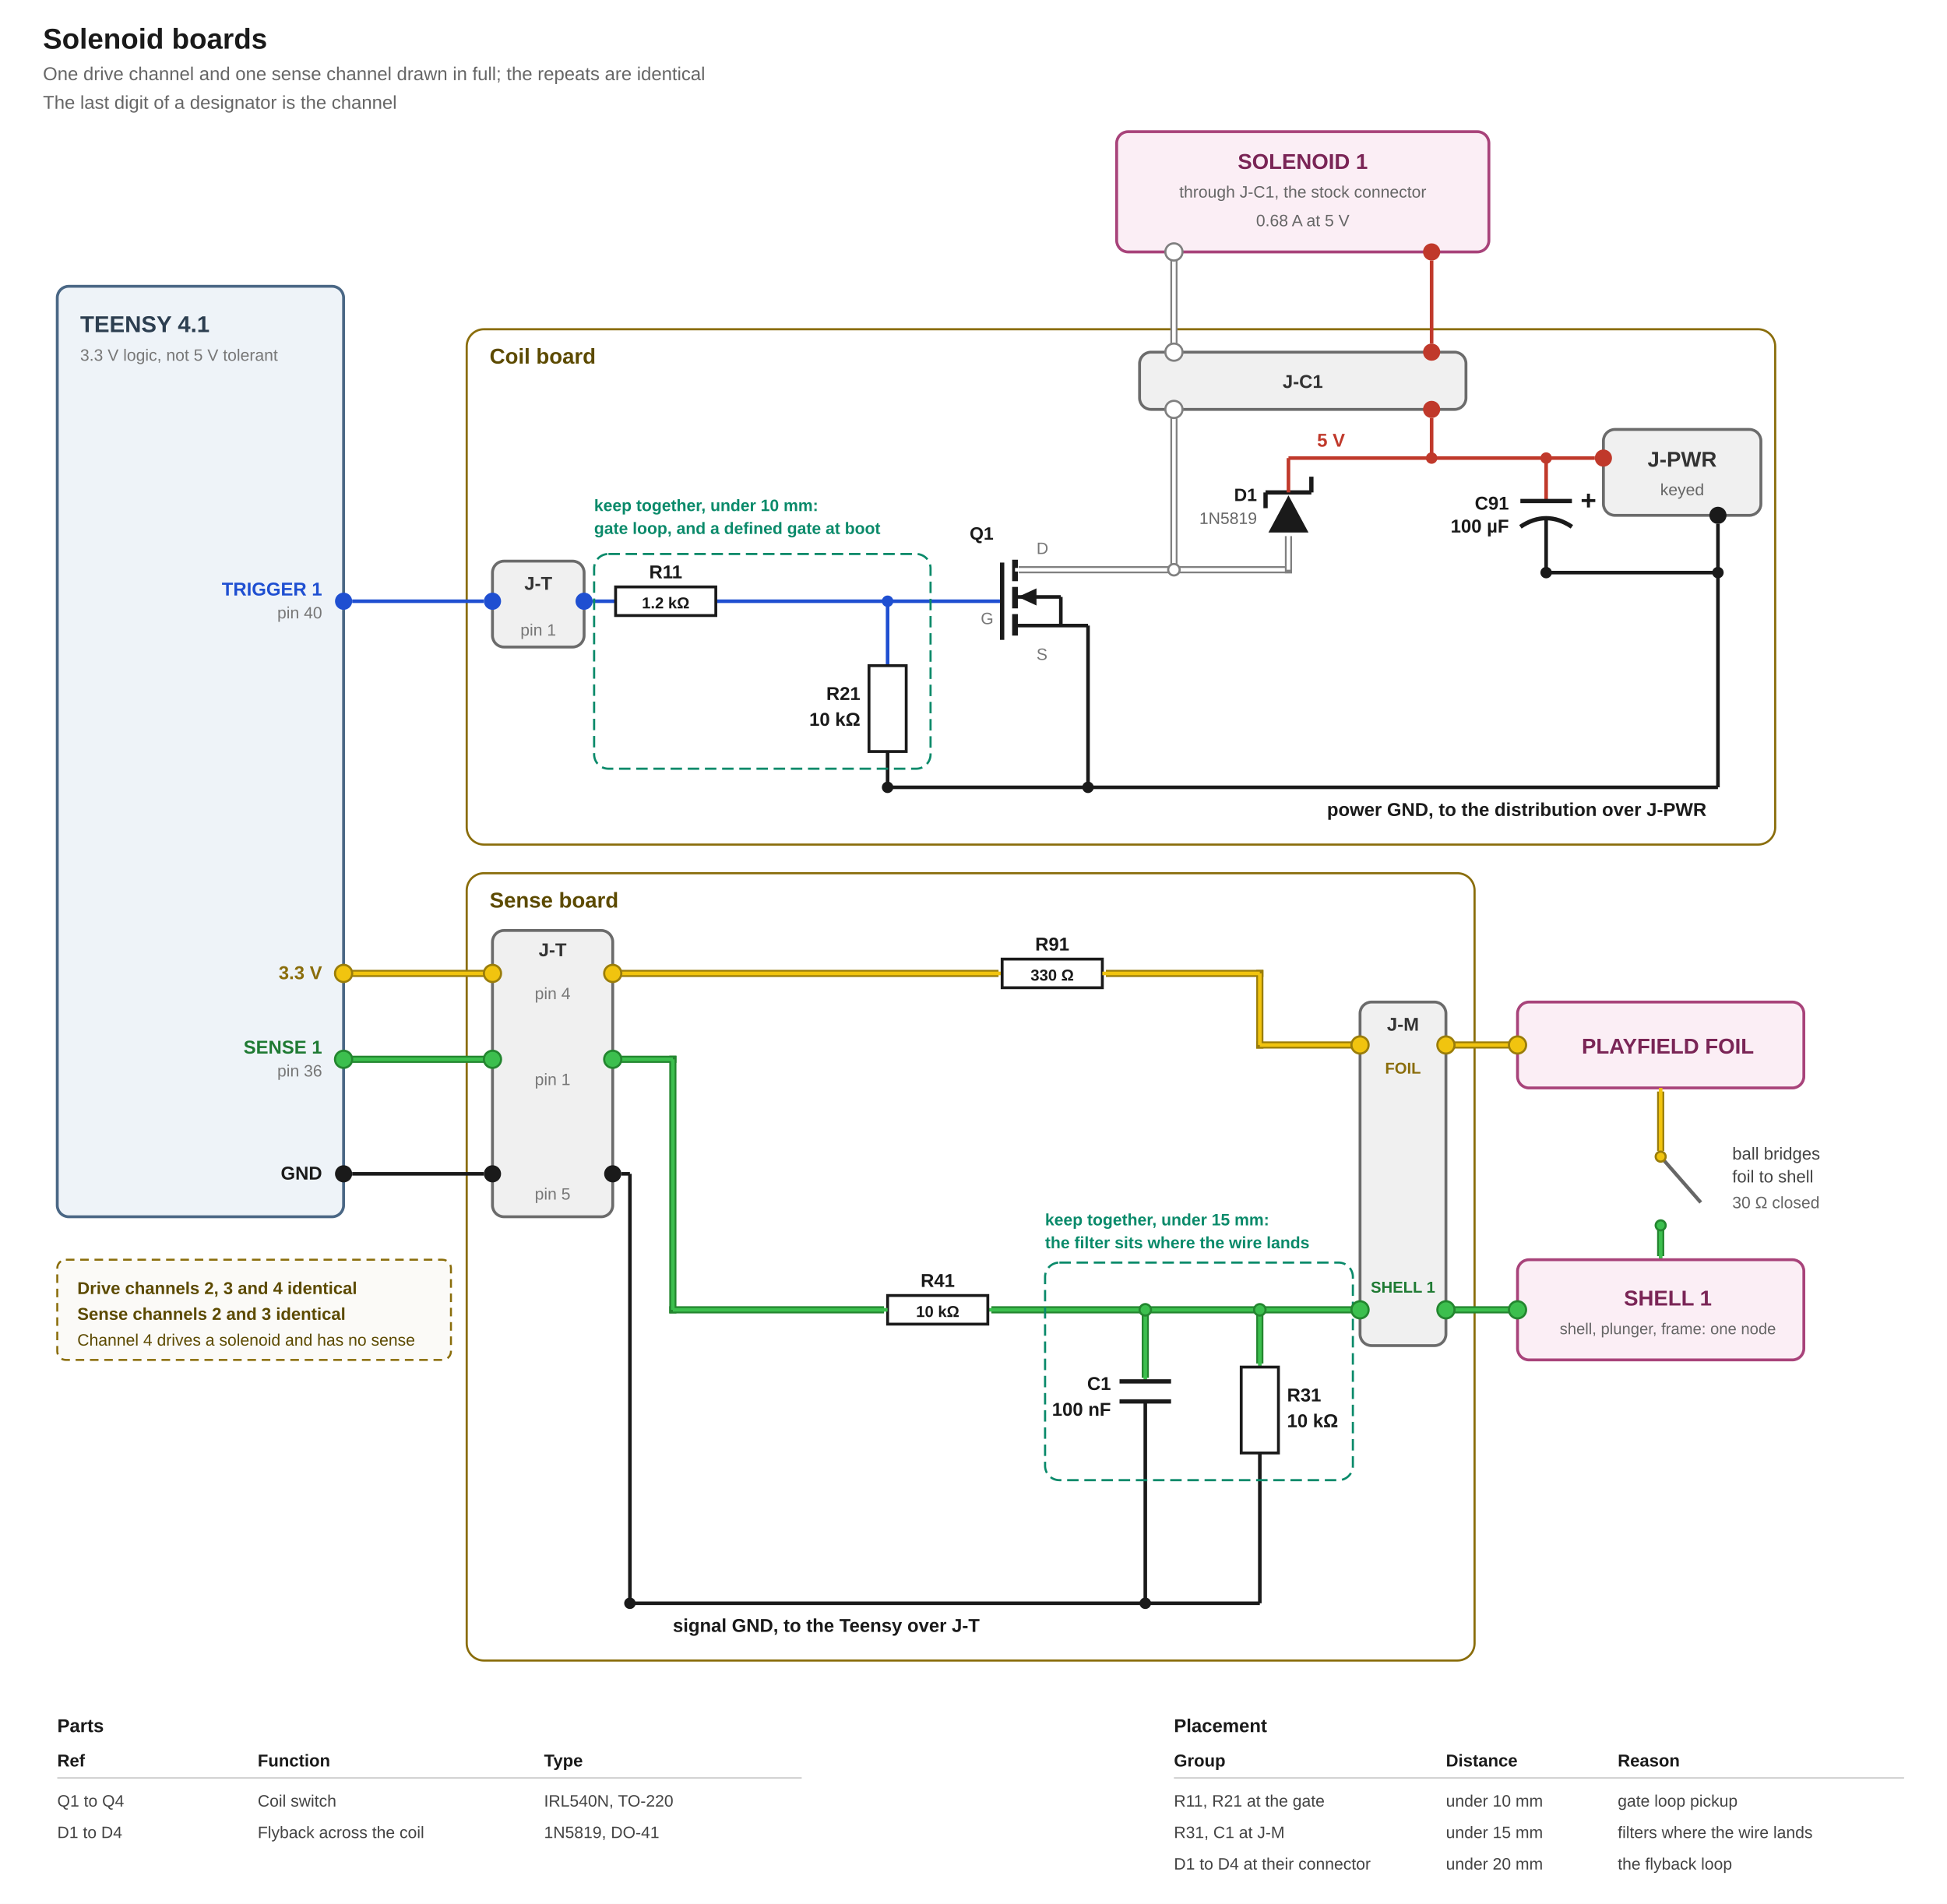
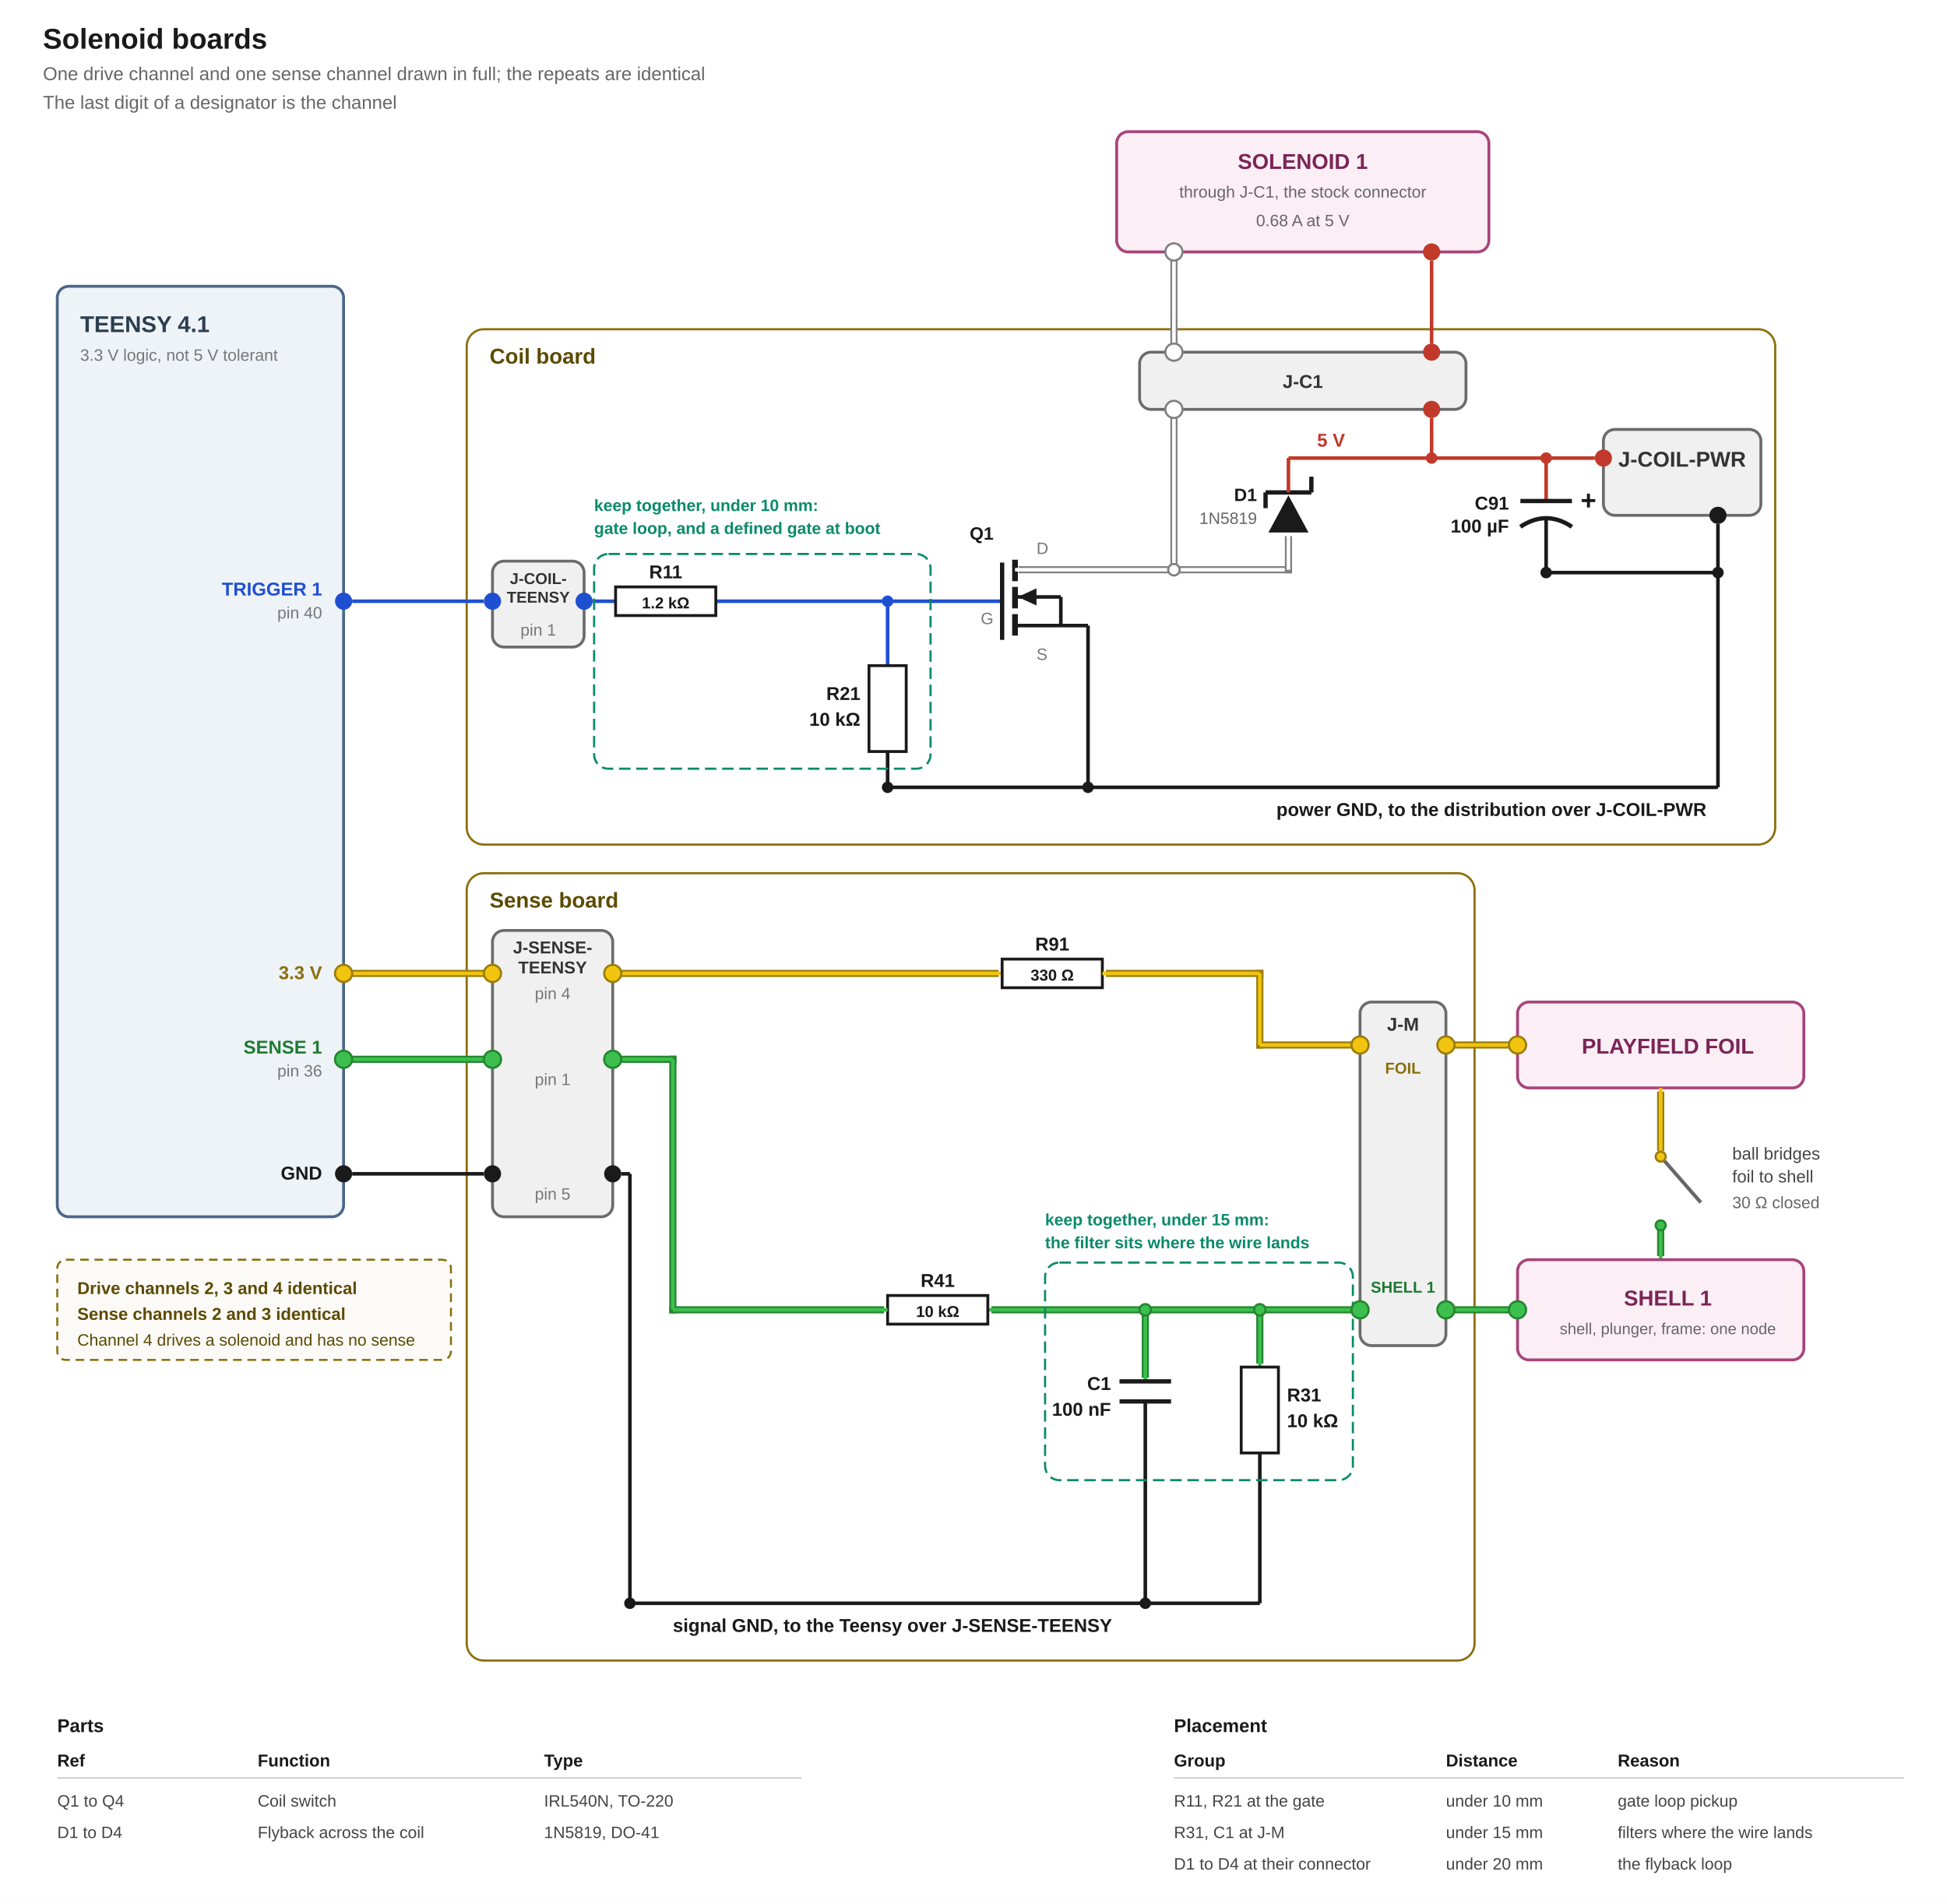
<svg xmlns="http://www.w3.org/2000/svg" viewBox="0 0 1360 1330" font-family="Segoe UI, Arial, sans-serif">
  <rect x="0" y="0" width="1360" height="1330" fill="#ffffff" />
  <text x="30" y="34" font-size="20" font-weight="700" fill="#1a1a1a">Solenoid boards</text>
  <text x="30" y="56" font-size="13" fill="#666">One drive channel and one sense channel drawn in full; the repeats are identical</text>
  <text x="30" y="76" font-size="13" fill="#666">The last digit of a designator is the channel</text>
  <rect x="40" y="200" width="200" height="650" rx="8" fill="#eef3f8" stroke="#4a6785" stroke-width="2" />
  <text x="56" y="232" font-size="16" font-weight="700" fill="#2c3e50">TEENSY 4.1</text>
  <text x="56" y="252" font-size="11.5" fill="#777" data-fig="v_3v3 v_not_tolerant">3.3 V logic, not 5 V tolerant</text>
  <circle cx="240" cy="420" r="6" fill="#1f4fd1" />
  <text x="225" y="416" text-anchor="end" font-size="13" font-weight="700" fill="#1f4fd1">TRIGGER 1</text>
  <text x="225" y="432" text-anchor="end" font-size="11.5" fill="#777" data-pin="Solenoid trigger 1">pin 40</text>
  <text x="225" y="684" text-anchor="end" font-size="13" font-weight="700" fill="#8a6d0b" data-fig="v_3v3">3.3 V</text>
  <text x="225" y="736" text-anchor="end" font-size="13" font-weight="700" fill="#1f7a33">SENSE 1</text>
  <text x="225" y="752" text-anchor="end" font-size="11.5" fill="#777" data-pin="Solenoid sense 1">pin 36</text>
  <circle cx="240" cy="820" r="6" fill="#1a1a1a" />
  <text x="225" y="824" text-anchor="end" font-size="13" font-weight="700" fill="#1a1a1a">GND</text>
  <rect x="326" y="230" width="914" height="360" rx="12" fill="none" stroke="#8a6d0b" stroke-width="1.5" />
  <text x="342" y="254" font-size="15" font-weight="700" fill="#5c4a00">Coil board</text>
  <line x1="246" y1="420" x2="338" y2="420" stroke="#1f4fd1" stroke-width="2.5" />
  <rect x="344" y="392" width="64" height="60" rx="8" fill="#f0f0f0" stroke="#6b6b6b" stroke-width="2" />
-   <text x="376" y="412" text-anchor="middle" font-size="13" font-weight="700" fill="#333333">J-T</text>
+   <text x="376" y="408" text-anchor="middle" font-size="11" font-weight="700" fill="#333333">J-COIL-</text>
+   <text x="376" y="421" text-anchor="middle" font-size="11" font-weight="700" fill="#333333">TEENSY</text>
  <text x="376" y="444" text-anchor="middle" font-size="11.5" fill="#777">pin 1</text>
  <circle cx="344" cy="420" r="6" fill="#1f4fd1" />
  <circle cx="408" cy="420" r="6" fill="#1f4fd1" />
  <line x1="414" y1="420" x2="700" y2="420" stroke="#1f4fd1" stroke-width="2.5" />
  <rect x="430" y="410" width="70" height="20" fill="#fff" stroke="#1a1a1a" stroke-width="2" />
  <text x="465" y="404" text-anchor="middle" font-size="13" font-weight="700" fill="#1a1a1a">R11</text>
  <text x="465" y="425" text-anchor="middle" font-size="11" font-weight="700" fill="#1a1a1a" data-fig="r_gate">1.2 kΩ</text>
  <circle cx="620" cy="420" r="4" fill="#1f4fd1" />
  <line x1="620" y1="420" x2="620" y2="465" stroke="#1f4fd1" stroke-width="2.5" />
  <rect x="607" y="465" width="26" height="60" fill="#fff" stroke="#1a1a1a" stroke-width="2" />
  <text x="601" y="489" text-anchor="end" font-size="13" font-weight="700" fill="#1a1a1a">R21</text>
  <text x="601" y="507" text-anchor="end" font-size="13" font-weight="700" fill="#1a1a1a" data-fig="r_gate_pd">10 kΩ</text>
  <line x1="620" y1="525" x2="620" y2="550" stroke="#1a1a1a" stroke-width="2.5" />
  <line x1="700" y1="393" x2="700" y2="447" stroke="#1a1a1a" stroke-width="3" />
  <line x1="709" y1="391" x2="709" y2="406" stroke="#1a1a1a" stroke-width="4" />
  <line x1="709" y1="410" x2="709" y2="425" stroke="#1a1a1a" stroke-width="4" />
  <line x1="709" y1="429" x2="709" y2="444" stroke="#1a1a1a" stroke-width="4" />
  <line x1="711.5" y1="398" x2="902.5" y2="398" stroke="#808080" stroke-width="5" />
  <line x1="709" y1="398" x2="900" y2="398" stroke="#ffffff" stroke-width="2.5" />
  <line x1="709" y1="437" x2="760" y2="437" stroke="#1a1a1a" stroke-width="2.5" />
  <line x1="709" y1="417" x2="741" y2="417" stroke="#1a1a1a" stroke-width="2.5" />
  <line x1="741" y1="417" x2="741" y2="437" stroke="#1a1a1a" stroke-width="2.5" />
  <polygon points="711,417 724,411 724,423" fill="#1a1a1a" />
  <text x="694" y="377" text-anchor="end" font-size="12.5" font-weight="700" fill="#1a1a1a">Q1</text>
  <text x="694" y="436" text-anchor="end" font-size="11.5" fill="#777">G</text>
  <text x="724" y="387" font-size="11.5" fill="#777">D</text>
  <text x="724" y="461" font-size="11.5" fill="#777">S</text>
  <line x1="760" y1="437" x2="760" y2="550" stroke="#1a1a1a" stroke-width="2.5" />
  <line x1="820" y1="398" x2="820" y2="292" stroke="#808080" stroke-width="5" />
  <line x1="820" y1="398" x2="820" y2="292" stroke="#ffffff" stroke-width="2.5" />
  <line x1="900" y1="400.5" x2="900" y2="374.5" stroke="#808080" stroke-width="5" />
  <line x1="900" y1="398" x2="900" y2="372" stroke="#ffffff" stroke-width="2.5" />
  <polygon points="886,372 914,372 900,346" fill="#1a1a1a" />
  <line x1="884" y1="344" x2="916" y2="344" stroke="#1a1a1a" stroke-width="3" />
  <line x1="884" y1="344" x2="884" y2="355" stroke="#1a1a1a" stroke-width="3" />
  <line x1="916" y1="344" x2="916" y2="333" stroke="#1a1a1a" stroke-width="3" />
  <line x1="900" y1="344" x2="900" y2="320" stroke="#c0392b" stroke-width="2.5" />
  <text x="878" y="350" text-anchor="end" font-size="12.5" font-weight="700" fill="#1a1a1a">D1</text>
  <text x="878" y="366" text-anchor="end" font-size="11.5" fill="#666">1N5819</text>
  <line x1="900" y1="320" x2="1114" y2="320" stroke="#c0392b" stroke-width="2.5" />
  <text x="920" y="312" font-size="13" font-weight="700" fill="#c0392b" data-fig="v_5v">5 V</text>
  <circle cx="1000" cy="320" r="4" fill="#c0392b" />
  <line x1="1000" y1="320" x2="1000" y2="292" stroke="#c0392b" stroke-width="2.5" />
  <circle cx="1080" cy="320" r="4" fill="#c0392b" />
  <line x1="1080" y1="320" x2="1080" y2="350" stroke="#c0392b" stroke-width="2.5" />
  <line x1="1062" y1="350" x2="1098" y2="350" stroke="#1a1a1a" stroke-width="3" />
  <path d="M 1062 368 Q 1080 356 1098 368" fill="none" stroke="#1a1a1a" stroke-width="3" />
  <text x="1104" y="356" font-size="19" font-weight="700" fill="#1a1a1a">+</text>
  <line x1="1080" y1="362" x2="1080" y2="400" stroke="#1a1a1a" stroke-width="2.5" />
  <text x="1054" y="356" text-anchor="end" font-size="13" font-weight="700" fill="#1a1a1a">C91</text>
  <text x="1054" y="372" text-anchor="end" font-size="13" font-weight="700" fill="#1a1a1a" data-fig="c_c91">100 µF</text>
  <line x1="1080" y1="400" x2="1200" y2="400" stroke="#1a1a1a" stroke-width="2.5" />
  <circle cx="1080" cy="400" r="4" fill="#1a1a1a" />
  <circle cx="1200" cy="400" r="4" fill="#1a1a1a" />
  <rect x="796" y="246" width="228" height="40" rx="8" fill="#f0f0f0" stroke="#6b6b6b" stroke-width="2" />
  <text x="910" y="271" text-anchor="middle" font-size="13" font-weight="700" fill="#333333">J-C1</text>
  <circle cx="1000" cy="246" r="6" fill="#c0392b" />
  <circle cx="1000" cy="286" r="6" fill="#c0392b" />
  <line x1="820" y1="182" x2="820" y2="240" stroke="#808080" stroke-width="5" />
  <line x1="820" y1="182" x2="820" y2="240" stroke="#ffffff" stroke-width="2.5" />
  <line x1="1000" y1="182" x2="1000" y2="240" stroke="#c0392b" stroke-width="2.5" />
  <rect x="1120" y="300" width="110" height="60" rx="8" fill="#f0f0f0" stroke="#6b6b6b" stroke-width="2" />
-   <text x="1175" y="326" text-anchor="middle" font-size="15" font-weight="700" fill="#333333">J-PWR</text>
-   <text x="1175" y="346" text-anchor="middle" font-size="11.5" fill="#666">keyed</text>
+   <text x="1175" y="326" text-anchor="middle" font-size="15" font-weight="700" fill="#333333">J-COIL-PWR</text>
  <circle cx="1120" cy="320" r="6" fill="#c0392b" />
  <circle cx="1200" cy="360" r="6" fill="#1a1a1a" />
  <line x1="1200" y1="366" x2="1200" y2="550" stroke="#1a1a1a" stroke-width="2.5" />
  <line x1="620" y1="550" x2="1200" y2="550" stroke="#1a1a1a" stroke-width="2.5" />
  <circle cx="620" cy="550" r="4" fill="#1a1a1a" />
  <circle cx="760" cy="550" r="4" fill="#1a1a1a" />
-   <text x="1192" y="570" text-anchor="end" font-size="13" font-weight="700" fill="#1a1a1a">power GND, to the distribution over J-PWR</text>
+   <text x="1192" y="570" text-anchor="end" font-size="13" font-weight="700" fill="#1a1a1a">power GND, to the distribution over J-COIL-PWR</text>
  <rect x="415" y="387" width="235" height="150" rx="10" fill="none" stroke="#0a8a6a" stroke-width="1.5" stroke-dasharray="8 4" />
  <text x="415" y="357" font-size="11.5" font-weight="700" fill="#0a8a6a" data-fig="place_gate">keep together, under 10 mm:</text>
  <text x="415" y="373" font-size="11.5" font-weight="700" fill="#0a8a6a">gate loop, and a defined gate at boot</text>
  <rect x="780" y="92" width="260" height="84" rx="8" fill="#fbeef5" stroke="#a8437a" stroke-width="2" />
  <text x="910" y="118" text-anchor="middle" font-size="15" font-weight="700" fill="#7a2556">SOLENOID 1</text>
  <text x="910" y="138" text-anchor="middle" font-size="11.5" fill="#666">through J-C1, the stock connector</text>
  <text x="910" y="158" text-anchor="middle" font-size="11.5" fill="#666" data-fig="i_coil v_5v">0.68 A at 5 V</text>
  <circle cx="1000" cy="176" r="6" fill="#c0392b" />
  <rect x="326" y="610" width="704" height="550" rx="12" fill="none" stroke="#8a6d0b" stroke-width="1.5" />
  <text x="342" y="634" font-size="15" font-weight="700" fill="#5c4a00">Sense board</text>
  <rect x="344" y="650" width="84" height="200" rx="8" fill="#f0f0f0" stroke="#6b6b6b" stroke-width="2" />
-   <text x="386" y="668" text-anchor="middle" font-size="13" font-weight="700" fill="#333333">J-T</text>
+   <text x="386" y="666" text-anchor="middle" font-size="12" font-weight="700" fill="#333333">J-SENSE-</text>
+   <text x="386" y="680" text-anchor="middle" font-size="12" font-weight="700" fill="#333333">TEENSY</text>
  <text x="386" y="698" text-anchor="middle" font-size="11.5" fill="#777">pin 4</text>
  <text x="386" y="758" text-anchor="middle" font-size="11.5" fill="#777">pin 1</text>
  <circle cx="344" cy="820" r="6" fill="#1a1a1a" />
  <circle cx="428" cy="820" r="6" fill="#1a1a1a" />
  <text x="386" y="838" text-anchor="middle" font-size="11.5" fill="#777">pin 5</text>
  <line x1="246" y1="680" x2="338" y2="680" stroke="#9a7d0a" stroke-width="5" />
  <line x1="246" y1="680" x2="338" y2="680" stroke="#f1c40f" stroke-width="2.5" />
  <line x1="246" y1="740" x2="338" y2="740" stroke="#23862f" stroke-width="5" />
  <line x1="246" y1="740" x2="338" y2="740" stroke="#3cbf4e" stroke-width="2.5" />
  <line x1="246" y1="820" x2="338" y2="820" stroke="#1a1a1a" stroke-width="2.5" />
  <line x1="434" y1="680" x2="697.5" y2="680" stroke="#9a7d0a" stroke-width="5" />
  <line x1="434" y1="680" x2="700" y2="680" stroke="#f1c40f" stroke-width="2.5" />
  <rect x="700" y="670" width="70" height="20" fill="#fff" stroke="#1a1a1a" stroke-width="2" />
  <text x="735" y="664" text-anchor="middle" font-size="13" font-weight="700" fill="#1a1a1a">R91</text>
  <text x="735" y="685" text-anchor="middle" font-size="11" font-weight="700" fill="#1a1a1a" data-fig="r_foil">330 Ω</text>
  <line x1="772.5" y1="680" x2="882.5" y2="680" stroke="#9a7d0a" stroke-width="5" />
  <line x1="880" y1="677.5" x2="880" y2="732.5" stroke="#9a7d0a" stroke-width="5" />
  <line x1="877.5" y1="730" x2="944" y2="730" stroke="#9a7d0a" stroke-width="5" />
  <line x1="770" y1="680" x2="880" y2="680" stroke="#f1c40f" stroke-width="2.5" />
  <line x1="880" y1="680" x2="880" y2="730" stroke="#f1c40f" stroke-width="2.5" />
  <line x1="880" y1="730" x2="944" y2="730" stroke="#f1c40f" stroke-width="2.5" />
  <rect x="950" y="700" width="60" height="240" rx="8" fill="#f0f0f0" stroke="#6b6b6b" stroke-width="2" />
  <text x="980" y="720" text-anchor="middle" font-size="13" font-weight="700" fill="#333333">J-M</text>
  <text x="980" y="750" text-anchor="middle" font-size="11" font-weight="700" fill="#8a6d0b">FOIL</text>
  <text x="980" y="903" text-anchor="middle" font-size="11" font-weight="700" fill="#1f7a33">SHELL 1</text>
  <line x1="1016" y1="730" x2="1054" y2="730" stroke="#9a7d0a" stroke-width="5" />
  <line x1="1016" y1="730" x2="1054" y2="730" stroke="#f1c40f" stroke-width="2.5" />
  <rect x="1060" y="700" width="200" height="60" rx="8" fill="#fbeef5" stroke="#a8437a" stroke-width="2" />
  <text x="1165" y="736" text-anchor="middle" font-size="15" font-weight="700" fill="#7a2556">PLAYFIELD FOIL</text>
  <line x1="1160" y1="762.5" x2="1160" y2="804" stroke="#9a7d0a" stroke-width="5" />
  <line x1="1160" y1="760" x2="1160" y2="804" stroke="#f1c40f" stroke-width="2.5" />
  <line x1="1160" y1="808" x2="1188" y2="840" stroke="#666" stroke-width="2.5" />
  <line x1="1160" y1="856" x2="1160" y2="877.5" stroke="#23862f" stroke-width="5" />
  <line x1="1160" y1="856" x2="1160" y2="880" stroke="#3cbf4e" stroke-width="2.5" />
  <text x="1210" y="810" font-size="12" fill="#444">ball bridges</text>
  <text x="1210" y="826" font-size="12" fill="#444">foil to shell</text>
  <text x="1210" y="844" font-size="11.5" fill="#666" data-fig="r_contact">30 Ω closed</text>
  <line x1="1016" y1="915" x2="1054" y2="915" stroke="#23862f" stroke-width="5" />
  <line x1="1016" y1="915" x2="1054" y2="915" stroke="#3cbf4e" stroke-width="2.5" />
  <rect x="1060" y="880" width="200" height="70" rx="8" fill="#fbeef5" stroke="#a8437a" stroke-width="2" />
  <text x="1165" y="912" text-anchor="middle" font-size="15" font-weight="700" fill="#7a2556">SHELL 1</text>
  <text x="1165" y="932" text-anchor="middle" font-size="11" fill="#666">shell, plunger, frame: one node</text>
  <line x1="692.5" y1="915" x2="944" y2="915" stroke="#23862f" stroke-width="5" />
  <line x1="690" y1="915" x2="944" y2="915" stroke="#3cbf4e" stroke-width="2.5" />
  <line x1="880" y1="915" x2="880" y2="952.5" stroke="#23862f" stroke-width="5" />
  <line x1="880" y1="915" x2="880" y2="955" stroke="#3cbf4e" stroke-width="2.5" />
  <rect x="867" y="955" width="26" height="60" fill="#fff" stroke="#1a1a1a" stroke-width="2" />
  <text x="899" y="979" font-size="13" font-weight="700" fill="#1a1a1a">R31</text>
  <text x="899" y="997" font-size="13" font-weight="700" fill="#1a1a1a" data-fig="r_pulldown">10 kΩ</text>
  <line x1="880" y1="1015" x2="880" y2="1120" stroke="#1a1a1a" stroke-width="2.5" />
  <line x1="800" y1="915" x2="800" y2="962.5" stroke="#23862f" stroke-width="5" />
  <line x1="800" y1="915" x2="800" y2="965" stroke="#3cbf4e" stroke-width="2.5" />
  <line x1="782" y1="965" x2="818" y2="965" stroke="#1a1a1a" stroke-width="3" />
  <line x1="782" y1="979" x2="818" y2="979" stroke="#1a1a1a" stroke-width="3" />
  <line x1="800" y1="979" x2="800" y2="1120" stroke="#1a1a1a" stroke-width="2.5" />
  <text x="776" y="971" text-anchor="end" font-size="13" font-weight="700" fill="#1a1a1a">C1</text>
  <text x="776" y="989" text-anchor="end" font-size="13" font-weight="700" fill="#1a1a1a" data-fig="c_filter">100 nF</text>
  <rect x="620" y="905" width="70" height="20" fill="#fff" stroke="#1a1a1a" stroke-width="2" />
  <text x="655" y="899" text-anchor="middle" font-size="13" font-weight="700" fill="#1a1a1a">R41</text>
  <text x="655" y="920" text-anchor="middle" font-size="11" font-weight="700" fill="#1a1a1a" data-fig="r_series">10 kΩ</text>
  <line x1="467.5" y1="915" x2="617.5" y2="915" stroke="#23862f" stroke-width="5" />
  <line x1="470" y1="737.5" x2="470" y2="917.5" stroke="#23862f" stroke-width="5" />
  <line x1="434" y1="740" x2="472.5" y2="740" stroke="#23862f" stroke-width="5" />
  <line x1="470" y1="915" x2="620" y2="915" stroke="#3cbf4e" stroke-width="2.5" />
  <line x1="470" y1="740" x2="470" y2="915" stroke="#3cbf4e" stroke-width="2.5" />
  <line x1="434" y1="740" x2="470" y2="740" stroke="#3cbf4e" stroke-width="2.5" />
  <rect x="730" y="882" width="215" height="152" rx="10" fill="none" stroke="#0a8a6a" stroke-width="1.5" stroke-dasharray="8 4" />
  <text x="730" y="856" font-size="11.5" font-weight="700" fill="#0a8a6a" data-fig="place_filter">keep together, under 15 mm:</text>
  <text x="730" y="872" font-size="11.5" font-weight="700" fill="#0a8a6a">the filter sits where the wire lands</text>
  <line x1="434" y1="820" x2="440" y2="820" stroke="#1a1a1a" stroke-width="2.5" />
  <line x1="440" y1="820" x2="440" y2="1120" stroke="#1a1a1a" stroke-width="2.5" />
  <line x1="440" y1="1120" x2="880" y2="1120" stroke="#1a1a1a" stroke-width="2.5" />
  <circle cx="440" cy="1120" r="4" fill="#1a1a1a" />
  <circle cx="800" cy="1120" r="4" fill="#1a1a1a" />
-   <text x="470" y="1140" font-size="13" font-weight="700" fill="#1a1a1a">signal GND, to the Teensy over J-T</text>
+   <text x="470" y="1140" font-size="13" font-weight="700" fill="#1a1a1a">signal GND, to the Teensy over J-SENSE-TEENSY</text>
  <rect x="40" y="880" width="275" height="70" rx="6" fill="#fbfaf7" stroke="#8a6d0b" stroke-width="1.4" stroke-dasharray="6 4" />
  <text x="54" y="904" font-size="12" font-weight="700" fill="#5c4a00">Drive channels 2, 3 and 4 identical</text>
  <text x="54" y="922" font-size="12" font-weight="700" fill="#5c4a00">Sense channels 2 and 3 identical</text>
  <text x="54" y="940" font-size="11.5" fill="#5c4a00">Channel 4 drives a solenoid and has no sense</text>
  <text x="40" y="1210" font-size="13" font-weight="700" fill="#1a1a1a">Parts</text>
  <text x="40" y="1234" font-size="12" font-weight="700" fill="#1a1a1a">Ref</text>
  <text x="180" y="1234" font-size="12" font-weight="700" fill="#1a1a1a">Function</text>
  <text x="380" y="1234" font-size="12" font-weight="700" fill="#1a1a1a">Type</text>
  <line x1="40" y1="1242" x2="560" y2="1242" stroke="#ccc" stroke-width="1" />
  <text x="40" y="1262" font-size="11.5" fill="#444">Q1 to Q4</text>
  <text x="180" y="1262" font-size="11.5" fill="#444">Coil switch</text>
  <text x="380" y="1262" font-size="11.5" fill="#444">IRL540N, TO-220</text>
  <text x="40" y="1284" font-size="11.5" fill="#444">D1 to D4</text>
  <text x="180" y="1284" font-size="11.5" fill="#444">Flyback across the coil</text>
  <text x="380" y="1284" font-size="11.5" fill="#444">1N5819, DO-41</text>
  <text x="820" y="1210" font-size="13" font-weight="700" fill="#1a1a1a">Placement</text>
  <text x="820" y="1234" font-size="12" font-weight="700" fill="#1a1a1a">Group</text>
  <text x="1010" y="1234" font-size="12" font-weight="700" fill="#1a1a1a">Distance</text>
  <text x="1130" y="1234" font-size="12" font-weight="700" fill="#1a1a1a">Reason</text>
  <line x1="820" y1="1242" x2="1330" y2="1242" stroke="#ccc" stroke-width="1" />
  <text x="820" y="1262" font-size="11.5" fill="#444">R11, R21 at the gate</text>
  <text x="1010" y="1262" font-size="11.5" fill="#444" data-fig="place_gate">under 10 mm</text>
  <text x="1130" y="1262" font-size="11.5" fill="#444">gate loop pickup</text>
  <text x="820" y="1284" font-size="11.5" fill="#444">R31, C1 at J-M</text>
  <text x="1010" y="1284" font-size="11.5" fill="#444" data-fig="place_filter">under 15 mm</text>
  <text x="1130" y="1284" font-size="11.5" fill="#444">filters where the wire lands</text>
  <text x="820" y="1306" font-size="11.5" fill="#444">D1 to D4 at their connector</text>
  <text x="1010" y="1306" font-size="11.5" fill="#444" data-fig="place_flyback">under 20 mm</text>
  <text x="1130" y="1306" font-size="11.5" fill="#444">the flyback loop</text>
  <circle cx="240" cy="680" r="6" fill="#f1c40f" stroke="#9a7d0a" stroke-width="1.5" />
  <circle cx="240" cy="740" r="6" fill="#3cbf4e" stroke="#23862f" stroke-width="1.5" />
  <circle cx="820" cy="398" r="4" fill="#ffffff" stroke="#808080" stroke-width="1.5" />
  <circle cx="820" cy="246" r="6" fill="#ffffff" stroke="#808080" stroke-width="1.5" />
  <circle cx="820" cy="286" r="6" fill="#ffffff" stroke="#808080" stroke-width="1.5" />
  <circle cx="820" cy="176" r="6" fill="#ffffff" stroke="#808080" stroke-width="1.5" />
  <circle cx="344" cy="680" r="6" fill="#f1c40f" stroke="#9a7d0a" stroke-width="1.5" />
  <circle cx="428" cy="680" r="6" fill="#f1c40f" stroke="#9a7d0a" stroke-width="1.5" />
  <circle cx="344" cy="740" r="6" fill="#3cbf4e" stroke="#23862f" stroke-width="1.5" />
  <circle cx="428" cy="740" r="6" fill="#3cbf4e" stroke="#23862f" stroke-width="1.5" />
  <circle cx="950" cy="730" r="6" fill="#f1c40f" stroke="#9a7d0a" stroke-width="1.5" />
  <circle cx="1010" cy="730" r="6" fill="#f1c40f" stroke="#9a7d0a" stroke-width="1.5" />
  <circle cx="950" cy="915" r="6" fill="#3cbf4e" stroke="#23862f" stroke-width="1.5" />
  <circle cx="1010" cy="915" r="6" fill="#3cbf4e" stroke="#23862f" stroke-width="1.5" />
  <circle cx="1060" cy="730" r="6" fill="#f1c40f" stroke="#9a7d0a" stroke-width="1.5" />
  <circle cx="1160" cy="808" r="3.5" fill="#f1c40f" stroke="#9a7d0a" stroke-width="1.5" />
  <circle cx="1160" cy="856" r="3.5" fill="#3cbf4e" stroke="#23862f" stroke-width="1.5" />
  <circle cx="1060" cy="915" r="6" fill="#3cbf4e" stroke="#23862f" stroke-width="1.5" />
  <circle cx="880" cy="915" r="4" fill="#3cbf4e" stroke="#23862f" stroke-width="1.5" />
  <circle cx="800" cy="915" r="4" fill="#3cbf4e" stroke="#23862f" stroke-width="1.5" />
</svg>
